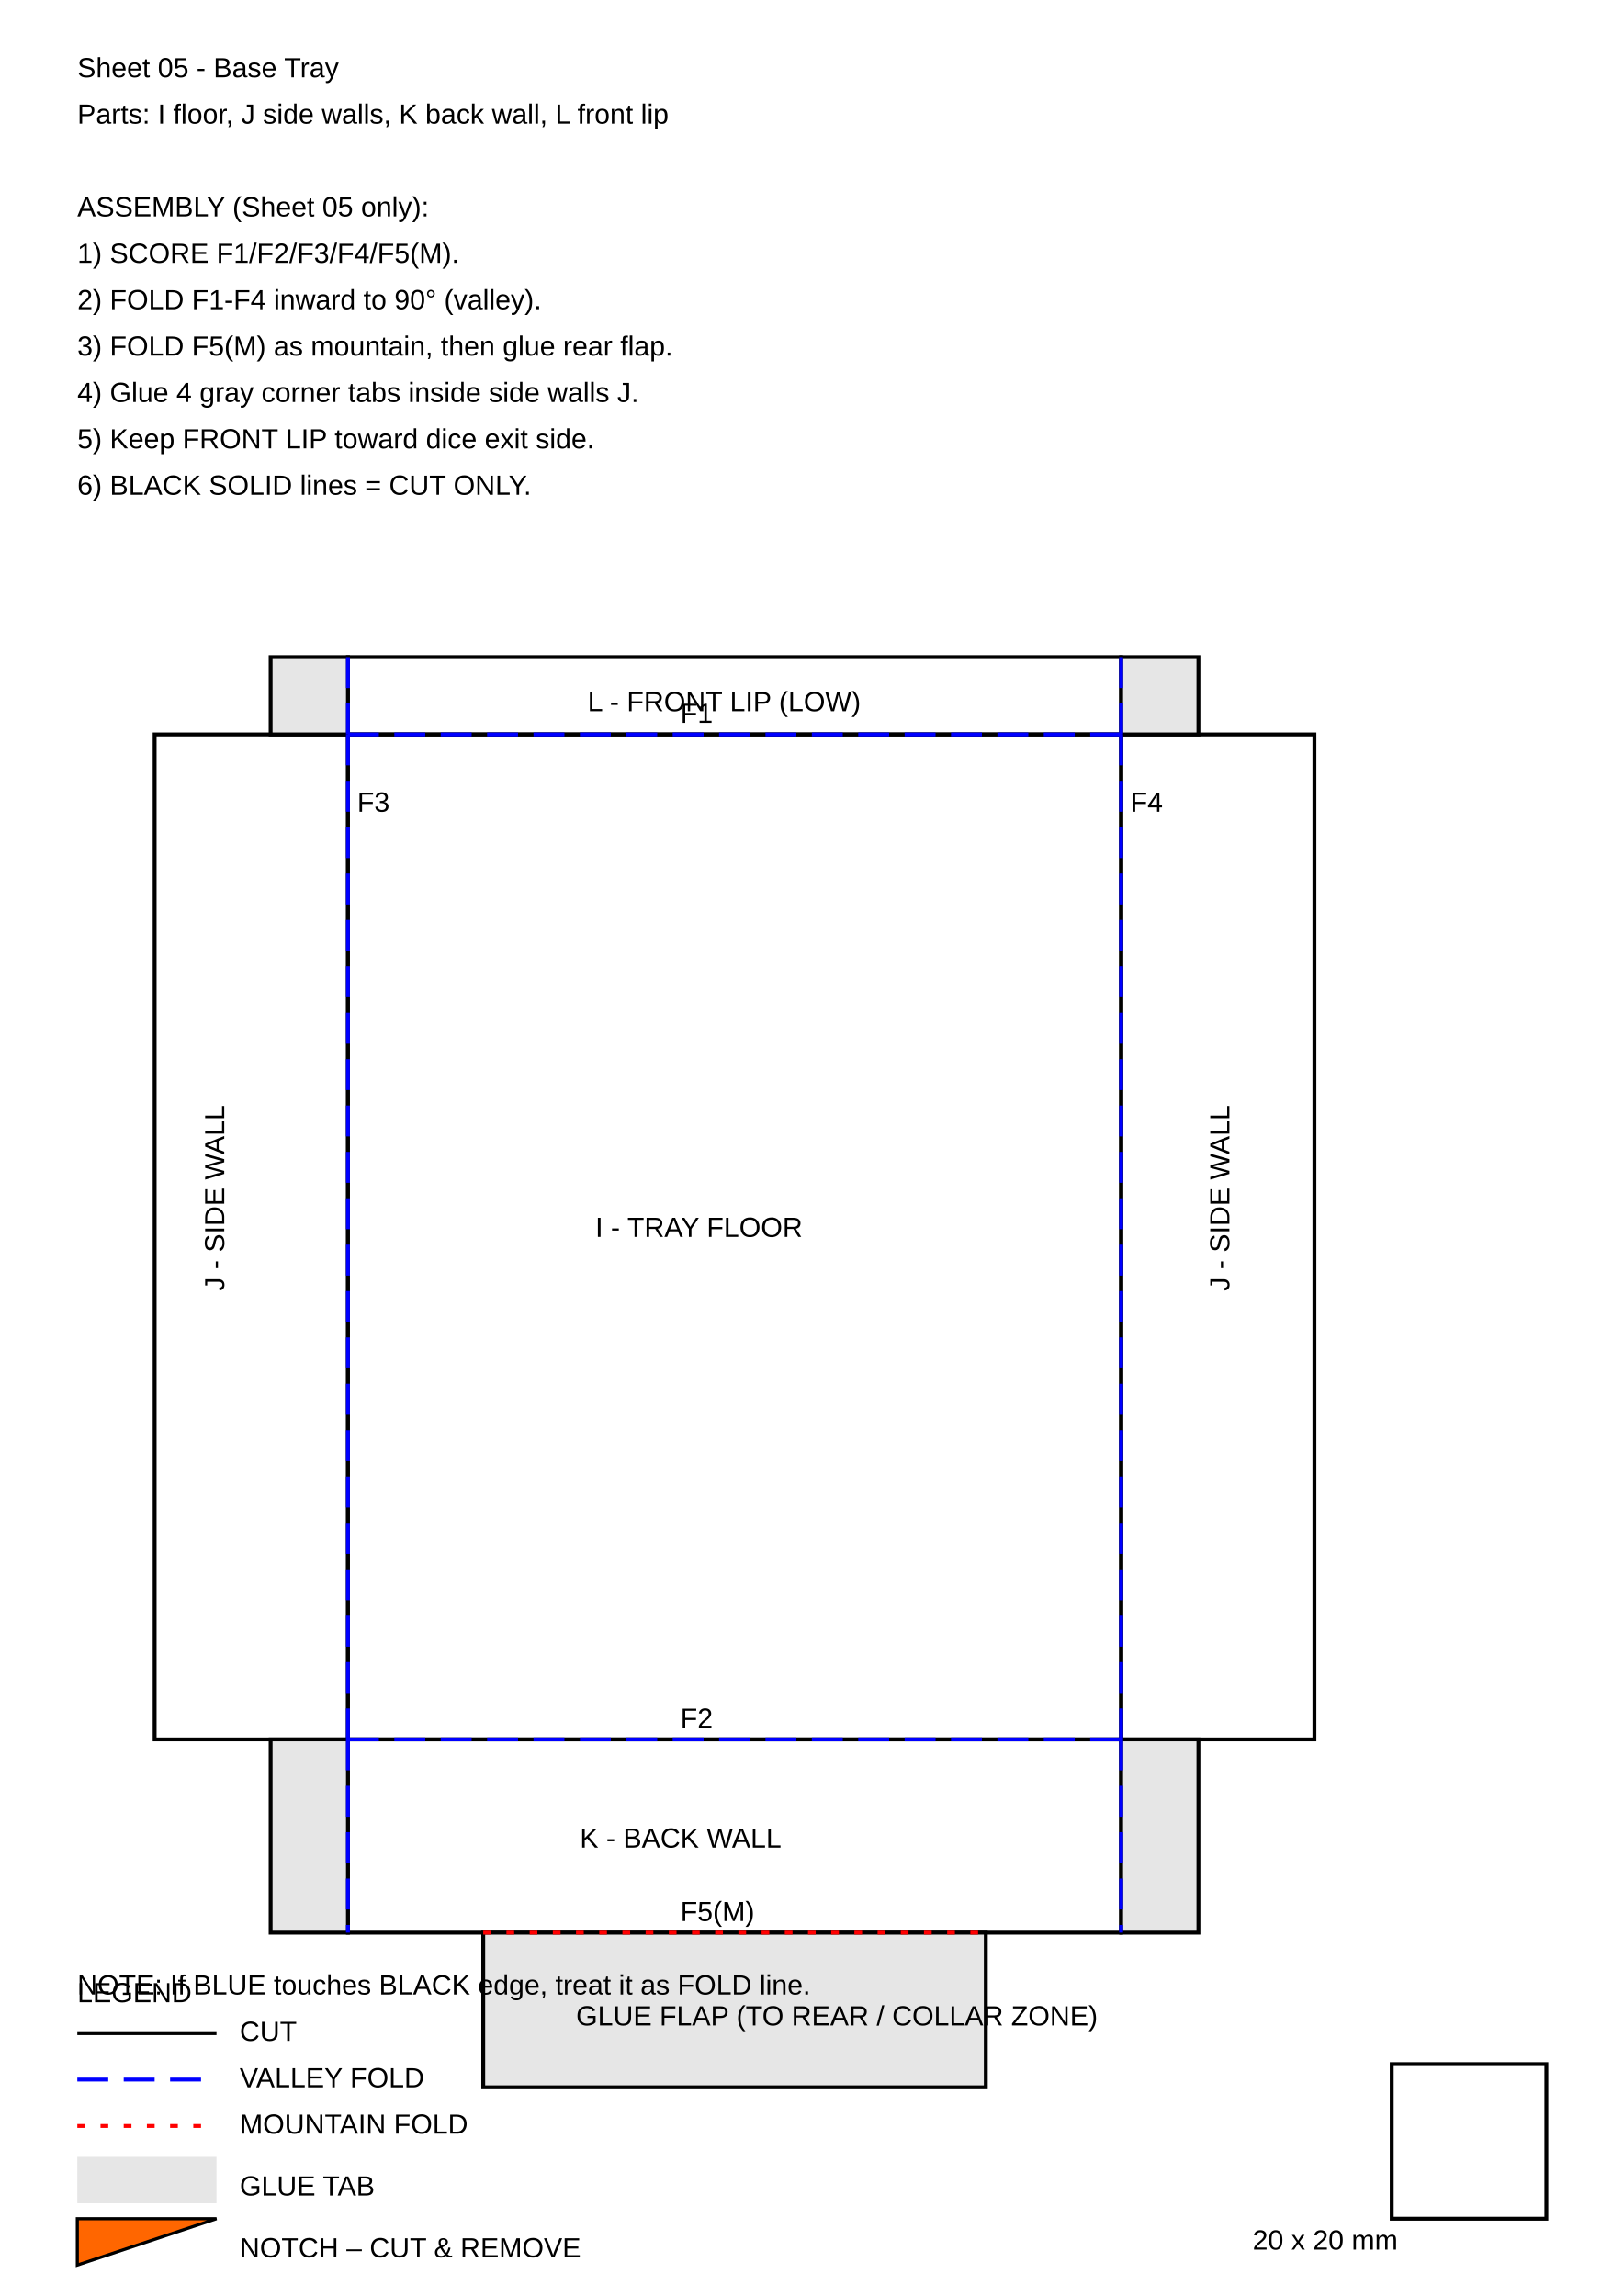
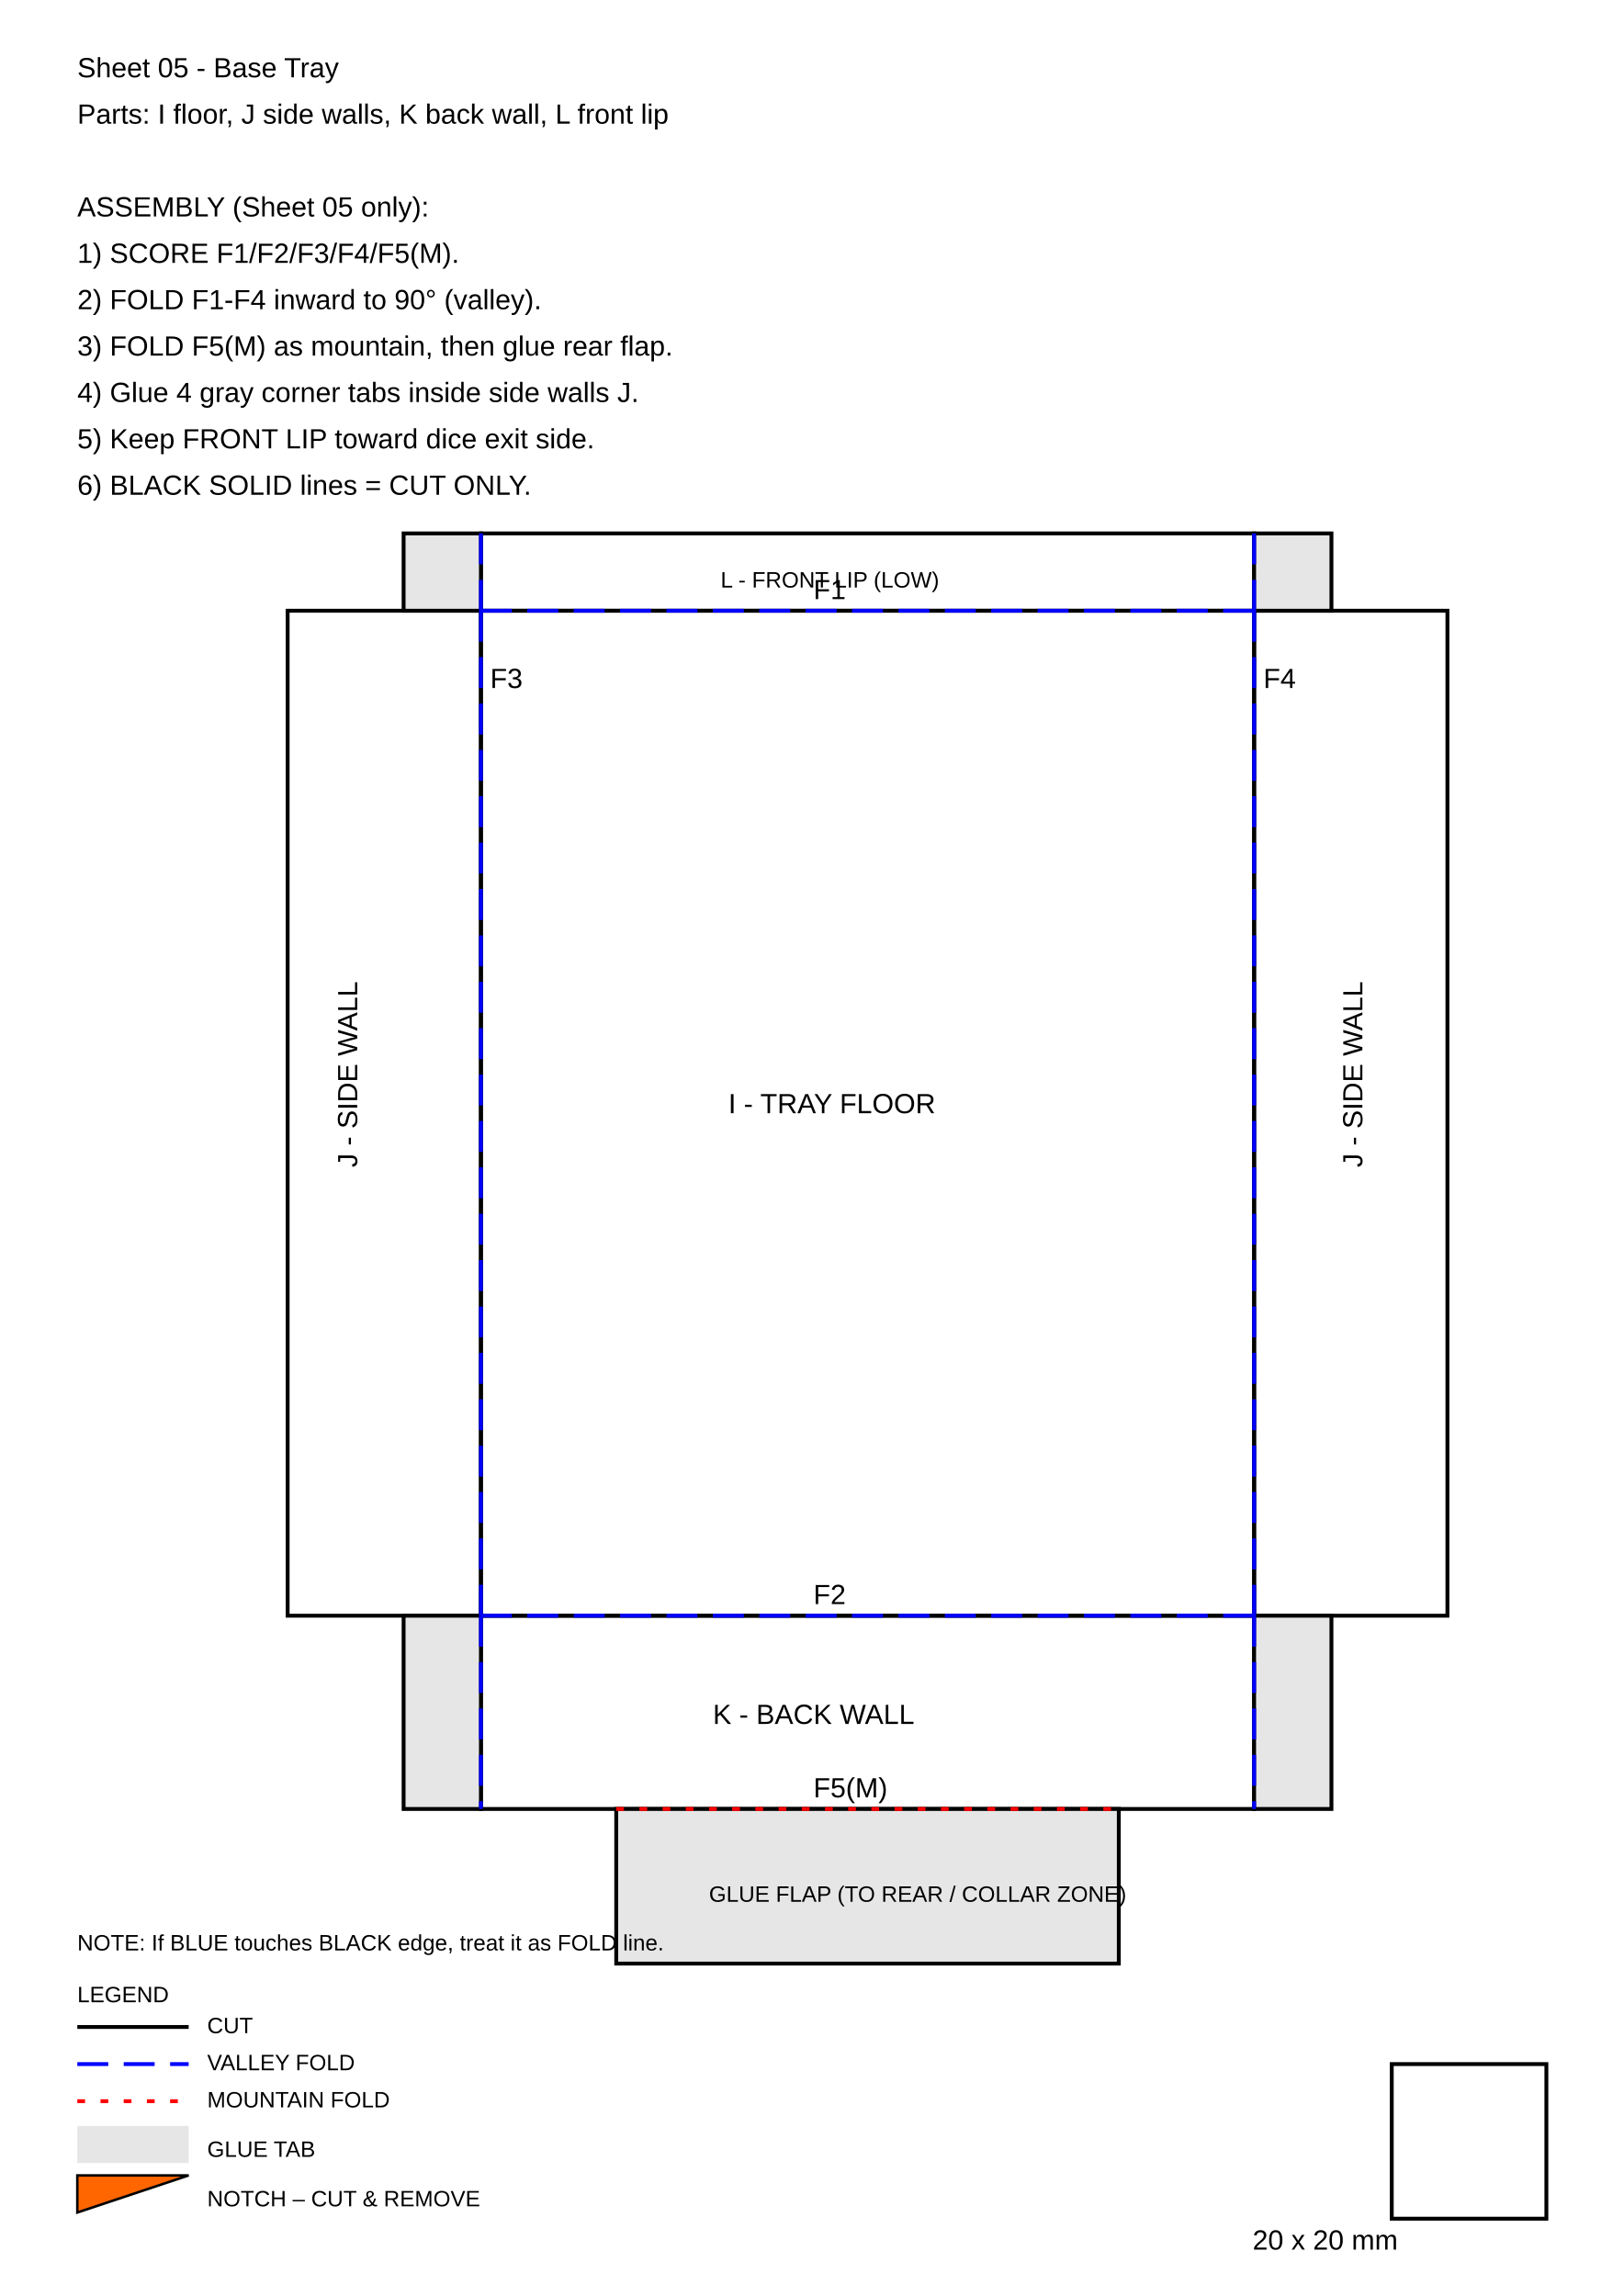
<svg xmlns="http://www.w3.org/2000/svg" baseProfile="full" height="297mm" version="1.1" viewBox="0 0 210 297" width="210mm">
  <defs />
  <text fill="black" font-family="Arial" font-size="3.6px" x="10" y="10">Sheet 05 - Base Tray</text>
  <text fill="black" font-family="Arial" font-size="3.6px" x="10" y="16">Parts: I floor, J side walls, K back wall, L front lip</text>
-   <rect fill="none" height="130.0" stroke="black" stroke-width="0.5" width="100.0" x="45" y="95" />
-   <rect fill="none" height="10.0" stroke="black" stroke-width="0.5" width="100.0" x="45" y="85.0" />
-   <rect fill="none" height="25.0" stroke="black" stroke-width="0.5" width="100.0" x="45" y="225.0" />
-   <rect fill="none" height="130.0" stroke="black" stroke-width="0.5" width="25.0" x="20.0" y="95" />
-   <rect fill="none" height="130.0" stroke="black" stroke-width="0.5" width="25.0" x="145.0" y="95" />
-   <rect fill="#e6e6e6" height="10.0" stroke="none" width="10.0" x="35.0" y="85.0" />
-   <rect fill="none" height="10.0" stroke="black" stroke-width="0.5" width="10.0" x="35.0" y="85.0" />
-   <rect fill="#e6e6e6" height="10.0" stroke="none" width="10.0" x="145.0" y="85.0" />
-   <rect fill="none" height="10.0" stroke="black" stroke-width="0.5" width="10.0" x="145.0" y="85.0" />
-   <rect fill="#e6e6e6" height="25.0" stroke="none" width="10.0" x="35.0" y="225.0" />
-   <rect fill="none" height="25.0" stroke="black" stroke-width="0.5" width="10.0" x="35.0" y="225.0" />
-   <rect fill="#e6e6e6" height="25.0" stroke="none" width="10.0" x="145.0" y="225.0" />
-   <rect fill="none" height="25.0" stroke="black" stroke-width="0.5" width="10.0" x="145.0" y="225.0" />
-   <rect fill="#e6e6e6" height="20.0" stroke="none" width="65.0" x="62.5" y="250.0" />
-   <rect fill="none" height="20.0" stroke="black" stroke-width="0.5" width="65.0" x="62.5" y="250.0" />
-   <line fill="none" stroke="blue" stroke-dasharray="4,2" stroke-width="0.5" x1="45" x2="145.0" y1="95" y2="95" />
-   <line fill="none" stroke="blue" stroke-dasharray="4,2" stroke-width="0.5" x1="45" x2="145.0" y1="225.0" y2="225.0" />
-   <line fill="none" stroke="blue" stroke-dasharray="4,2" stroke-width="0.5" x1="45" x2="45" y1="95" y2="225.0" />
-   <line fill="none" stroke="blue" stroke-dasharray="4,2" stroke-width="0.5" x1="145.0" x2="145.0" y1="95" y2="225.0" />
-   <line fill="none" stroke="blue" stroke-dasharray="4,2" stroke-width="0.5" x1="45" x2="45" y1="85.0" y2="95" />
-   <line fill="none" stroke="blue" stroke-dasharray="4,2" stroke-width="0.5" x1="145.0" x2="145.0" y1="85.0" y2="95" />
-   <line fill="none" stroke="blue" stroke-dasharray="4,2" stroke-width="0.5" x1="45" x2="45" y1="225.0" y2="250.0" />
-   <line fill="none" stroke="blue" stroke-dasharray="4,2" stroke-width="0.5" x1="145.0" x2="145.0" y1="225.0" y2="250.0" />
-   <line fill="none" stroke="red" stroke-dasharray="1,2" stroke-width="0.5" x1="62.5" x2="127.5" y1="250.0" y2="250.0" />
-   <text fill="black" font-family="Arial" font-size="3.6px" x="88.0" y="93.5">F1</text>
-   <text fill="black" font-family="Arial" font-size="3.6px" x="88.0" y="223.5">F2</text>
-   <text fill="black" font-family="Arial" font-size="3.6px" x="46.2" y="105">F3</text>
-   <text fill="black" font-family="Arial" font-size="3.6px" x="146.2" y="105">F4</text>
-   <text fill="black" font-family="Arial" font-size="3.6px" x="88.0" y="248.5">F5(M)</text>
-   <text fill="black" font-family="Arial" font-size="3.6px" x="77.0" y="160.0">I - TRAY FLOOR</text>
-   <text fill="black" font-family="Arial" font-size="3.6px" x="76.0" y="92">L - FRONT LIP (LOW)</text>
-   <text fill="black" font-family="Arial" font-size="3.6px" x="75.0" y="239.0">K - BACK WALL</text>
-   <text fill="black" font-family="Arial" font-size="3.6px" transform="rotate(-90 29 167.0)" x="29" y="167.0">J - SIDE WALL</text>
-   <text fill="black" font-family="Arial" font-size="3.6px" transform="rotate(-90 159.0 167.0)" x="159.0" y="167.0">J - SIDE WALL</text>
-   <text fill="black" font-family="Arial" font-size="3.6px" x="74.5" y="262.0">GLUE FLAP (TO REAR / COLLAR ZONE)</text>
+   <rect fill="none" height="130.0" stroke="black" stroke-width="0.5" width="100.0" x="62.2" y="79.0" />
+   <rect fill="none" height="10.0" stroke="black" stroke-width="0.5" width="100.0" x="62.2" y="69.0" />
+   <rect fill="none" height="25.0" stroke="black" stroke-width="0.5" width="100.0" x="62.2" y="209.0" />
+   <rect fill="none" height="130.0" stroke="black" stroke-width="0.5" width="25.0" x="37.2" y="79.0" />
+   <rect fill="none" height="130.0" stroke="black" stroke-width="0.5" width="25.0" x="162.2" y="79.0" />
+   <rect fill="#e6e6e6" height="10.0" stroke="none" width="10.0" x="52.2" y="69.0" />
+   <rect fill="none" height="10.0" stroke="black" stroke-width="0.5" width="10.0" x="52.2" y="69.0" />
+   <rect fill="#e6e6e6" height="10.0" stroke="none" width="10.0" x="162.2" y="69.0" />
+   <rect fill="none" height="10.0" stroke="black" stroke-width="0.5" width="10.0" x="162.2" y="69.0" />
+   <rect fill="#e6e6e6" height="25.0" stroke="none" width="10.0" x="52.2" y="209.0" />
+   <rect fill="none" height="25.0" stroke="black" stroke-width="0.5" width="10.0" x="52.2" y="209.0" />
+   <rect fill="#e6e6e6" height="25.0" stroke="none" width="10.0" x="162.2" y="209.0" />
+   <rect fill="none" height="25.0" stroke="black" stroke-width="0.5" width="10.0" x="162.2" y="209.0" />
+   <rect fill="#e6e6e6" height="20.0" stroke="none" width="65.0" x="79.7" y="234.0" />
+   <rect fill="none" height="20.0" stroke="black" stroke-width="0.5" width="65.0" x="79.7" y="234.0" />
+   <line fill="none" stroke="blue" stroke-dasharray="4,2" stroke-width="0.5" x1="62.2" x2="162.2" y1="79.0" y2="79.0" />
+   <line fill="none" stroke="blue" stroke-dasharray="4,2" stroke-width="0.5" x1="62.2" x2="162.2" y1="209.0" y2="209.0" />
+   <line fill="none" stroke="blue" stroke-dasharray="4,2" stroke-width="0.5" x1="62.2" x2="62.2" y1="79.0" y2="209.0" />
+   <line fill="none" stroke="blue" stroke-dasharray="4,2" stroke-width="0.5" x1="162.2" x2="162.2" y1="79.0" y2="209.0" />
+   <line fill="none" stroke="blue" stroke-dasharray="4,2" stroke-width="0.5" x1="62.2" x2="62.2" y1="69.0" y2="79.0" />
+   <line fill="none" stroke="blue" stroke-dasharray="4,2" stroke-width="0.5" x1="162.2" x2="162.2" y1="69.0" y2="79.0" />
+   <line fill="none" stroke="blue" stroke-dasharray="4,2" stroke-width="0.5" x1="62.2" x2="62.2" y1="209.0" y2="234.0" />
+   <line fill="none" stroke="blue" stroke-dasharray="4,2" stroke-width="0.5" x1="162.2" x2="162.2" y1="209.0" y2="234.0" />
+   <line fill="none" stroke="red" stroke-dasharray="1,2" stroke-width="0.5" x1="79.7" x2="144.7" y1="234.0" y2="234.0" />
+   <text fill="black" font-family="Arial" font-size="3.6px" x="105.2" y="77.5">F1</text>
+   <text fill="black" font-family="Arial" font-size="3.6px" x="105.2" y="207.5">F2</text>
+   <text fill="black" font-family="Arial" font-size="3.6px" x="63.4" y="89.0">F3</text>
+   <text fill="black" font-family="Arial" font-size="3.6px" x="163.4" y="89.0">F4</text>
+   <text fill="black" font-family="Arial" font-size="3.6px" x="105.2" y="232.5">F5(M)</text>
+   <text fill="black" font-family="Arial" font-size="3.6px" x="94.2" y="144.0">I - TRAY FLOOR</text>
+   <text fill="black" font-family="Arial" font-size="2.88px" x="93.2" y="76.0">L - FRONT LIP (LOW)</text>
+   <text fill="black" font-family="Arial" font-size="3.6px" x="92.2" y="223.0">K - BACK WALL</text>
+   <text fill="black" font-family="Arial" font-size="3.6px" transform="rotate(-90 46.2 151.0)" x="46.2" y="151.0">J - SIDE WALL</text>
+   <text fill="black" font-family="Arial" font-size="3.6px" transform="rotate(-90 176.2 151.0)" x="176.2" y="151.0">J - SIDE WALL</text>
+   <text fill="black" font-family="Arial" font-size="2.88px" x="91.7" y="246.0">GLUE FLAP (TO REAR / COLLAR ZONE)</text>
  <text fill="black" font-family="Arial" font-size="3.6px" x="10" y="28">ASSEMBLY (Sheet 05 only):</text>
  <text fill="black" font-family="Arial" font-size="3.6px" x="10" y="34">1) SCORE F1/F2/F3/F4/F5(M).</text>
  <text fill="black" font-family="Arial" font-size="3.6px" x="10" y="40">2) FOLD F1-F4 inward to 90° (valley).</text>
  <text fill="black" font-family="Arial" font-size="3.6px" x="10" y="46">3) FOLD F5(M) as mountain, then glue rear flap.</text>
  <text fill="black" font-family="Arial" font-size="3.6px" x="10" y="52">4) Glue 4 gray corner tabs inside side walls J.</text>
  <text fill="black" font-family="Arial" font-size="3.6px" x="10" y="58">5) Keep FRONT LIP toward dice exit side.</text>
  <text fill="black" font-family="Arial" font-size="3.6px" x="10" y="64">6) BLACK SOLID lines = CUT ONLY.</text>
-   <text fill="black" font-family="Arial" font-size="3.6px" x="10" y="258">NOTE: If BLUE touches BLACK edge, treat it as FOLD line.</text>
-   <text fill="black" font-family="Arial" font-size="3.6px" x="10" y="259">LEGEND</text>
-   <line fill="none" stroke="black" stroke-width="0.5" x1="10" x2="28" y1="263" y2="263" />
-   <text fill="black" font-family="Arial" font-size="3.6px" x="31" y="264">CUT</text>
-   <line fill="none" stroke="blue" stroke-dasharray="4,2" stroke-width="0.5" x1="10" x2="28" y1="269" y2="269" />
-   <text fill="black" font-family="Arial" font-size="3.6px" x="31" y="270">VALLEY FOLD</text>
-   <line fill="none" stroke="red" stroke-dasharray="1,2" stroke-width="0.5" x1="10" x2="28" y1="275" y2="275" />
-   <text fill="black" font-family="Arial" font-size="3.6px" x="31" y="276">MOUNTAIN FOLD</text>
-   <rect fill="#e6e6e6" height="6" stroke="none" width="18" x="10" y="279" />
-   <text fill="black" font-family="Arial" font-size="3.6px" x="31" y="284">GLUE TAB</text>
-   <polygon fill="#FF6600" points="10,287 28,287 10,293" stroke="black" stroke-width="0.4" />
-   <text fill="black" font-family="Arial" font-size="3.6px" x="31" y="292">NOTCH – CUT &amp; REMOVE</text>
+   <text fill="black" font-family="Arial" font-size="2.88px" x="10" y="252.3">NOTE: If BLUE touches BLACK edge, treat it as FOLD line.</text>
+   <text fill="black" font-family="Arial" font-size="2.88px" x="10" y="259">LEGEND</text>
+   <line fill="none" stroke="black" stroke-width="0.5" x1="10" x2="24.4" y1="262.2" y2="262.2" />
+   <text fill="black" font-family="Arial" font-size="2.88px" x="26.8" y="263.0">CUT</text>
+   <line fill="none" stroke="blue" stroke-dasharray="4,2" stroke-width="0.5" x1="10" x2="24.4" y1="267.0" y2="267.0" />
+   <text fill="black" font-family="Arial" font-size="2.88px" x="26.8" y="267.8">VALLEY FOLD</text>
+   <line fill="none" stroke="red" stroke-dasharray="1,2" stroke-width="0.5" x1="10" x2="24.4" y1="271.8" y2="271.8" />
+   <text fill="black" font-family="Arial" font-size="2.88px" x="26.8" y="272.6">MOUNTAIN FOLD</text>
+   <rect fill="#e6e6e6" height="4.8" stroke="none" width="14.4" x="10" y="275.0" />
+   <text fill="black" font-family="Arial" font-size="2.88px" x="26.8" y="279.0">GLUE TAB</text>
+   <polygon fill="#FF6600" points="10,281.4 24.4,281.4 10,286.2" stroke="black" stroke-width="0.32" />
+   <text fill="black" font-family="Arial" font-size="2.88px" x="26.8" y="285.4">NOTCH – CUT &amp; REMOVE</text>
  <rect fill="none" height="20" stroke="black" stroke-width="0.5" width="20" x="180" y="267" />
  <text fill="black" font-family="Arial" font-size="3.6px" x="162" y="291">20 x 20 mm</text>
</svg>
